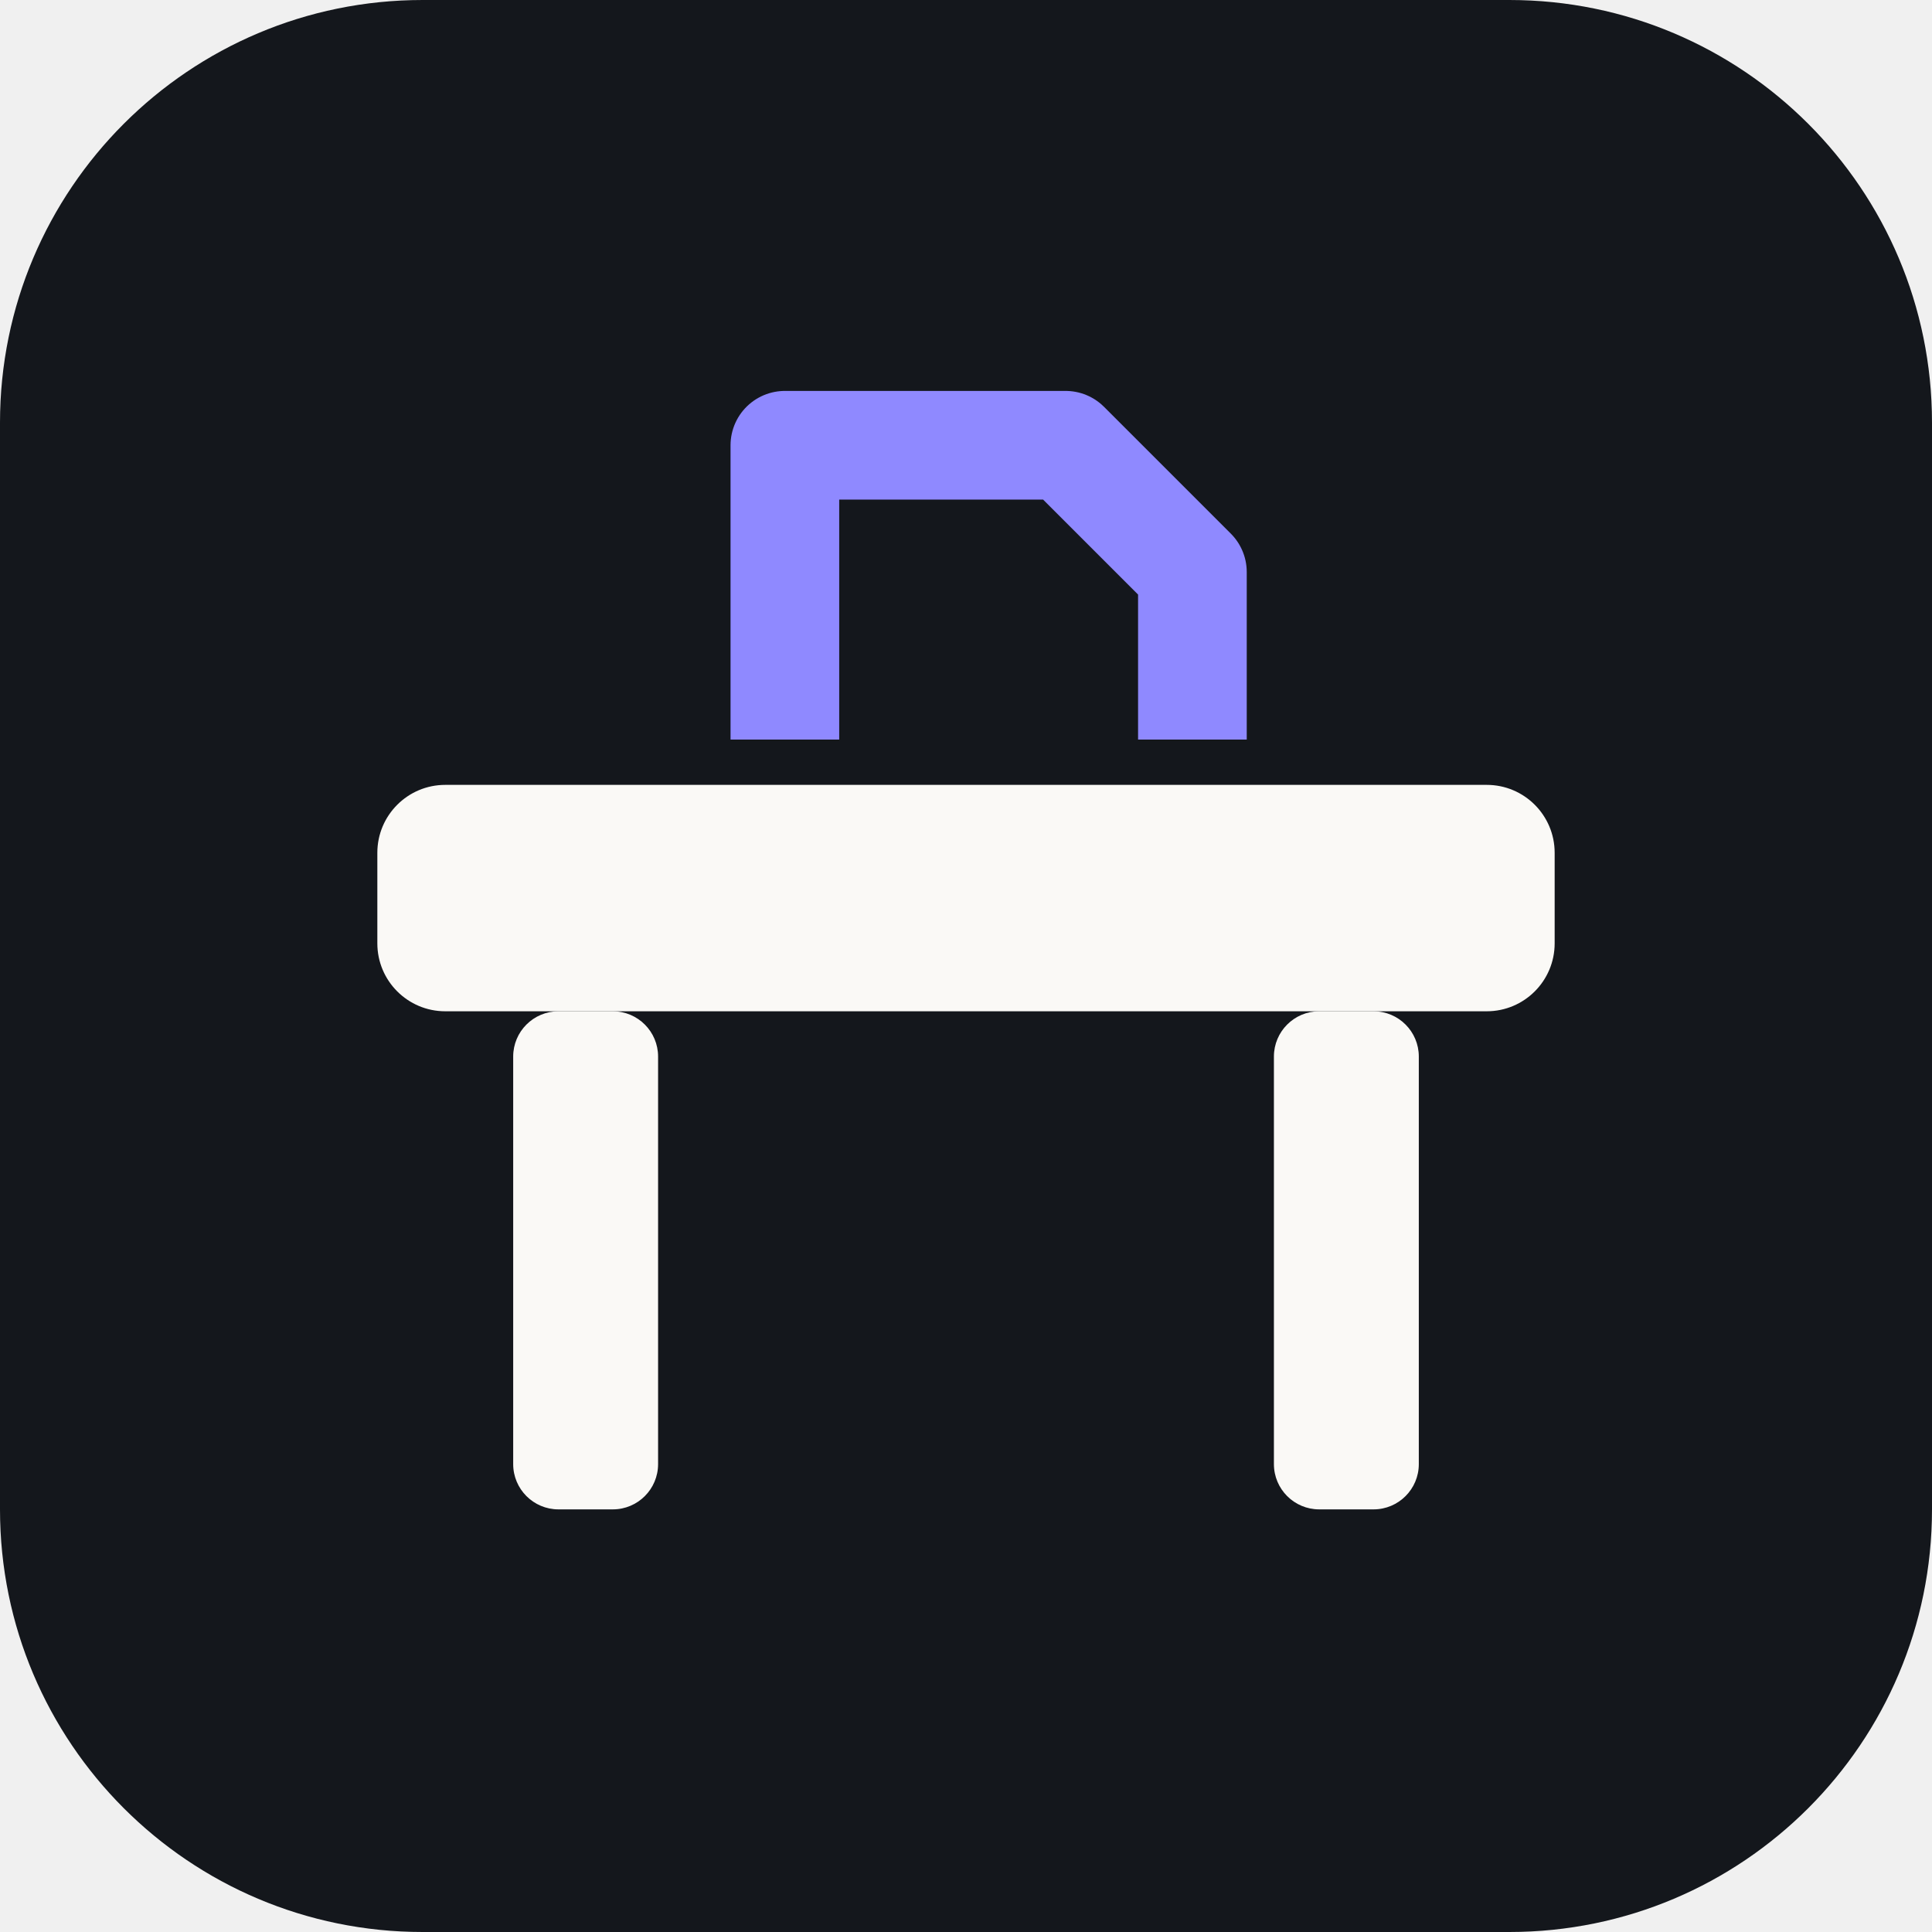
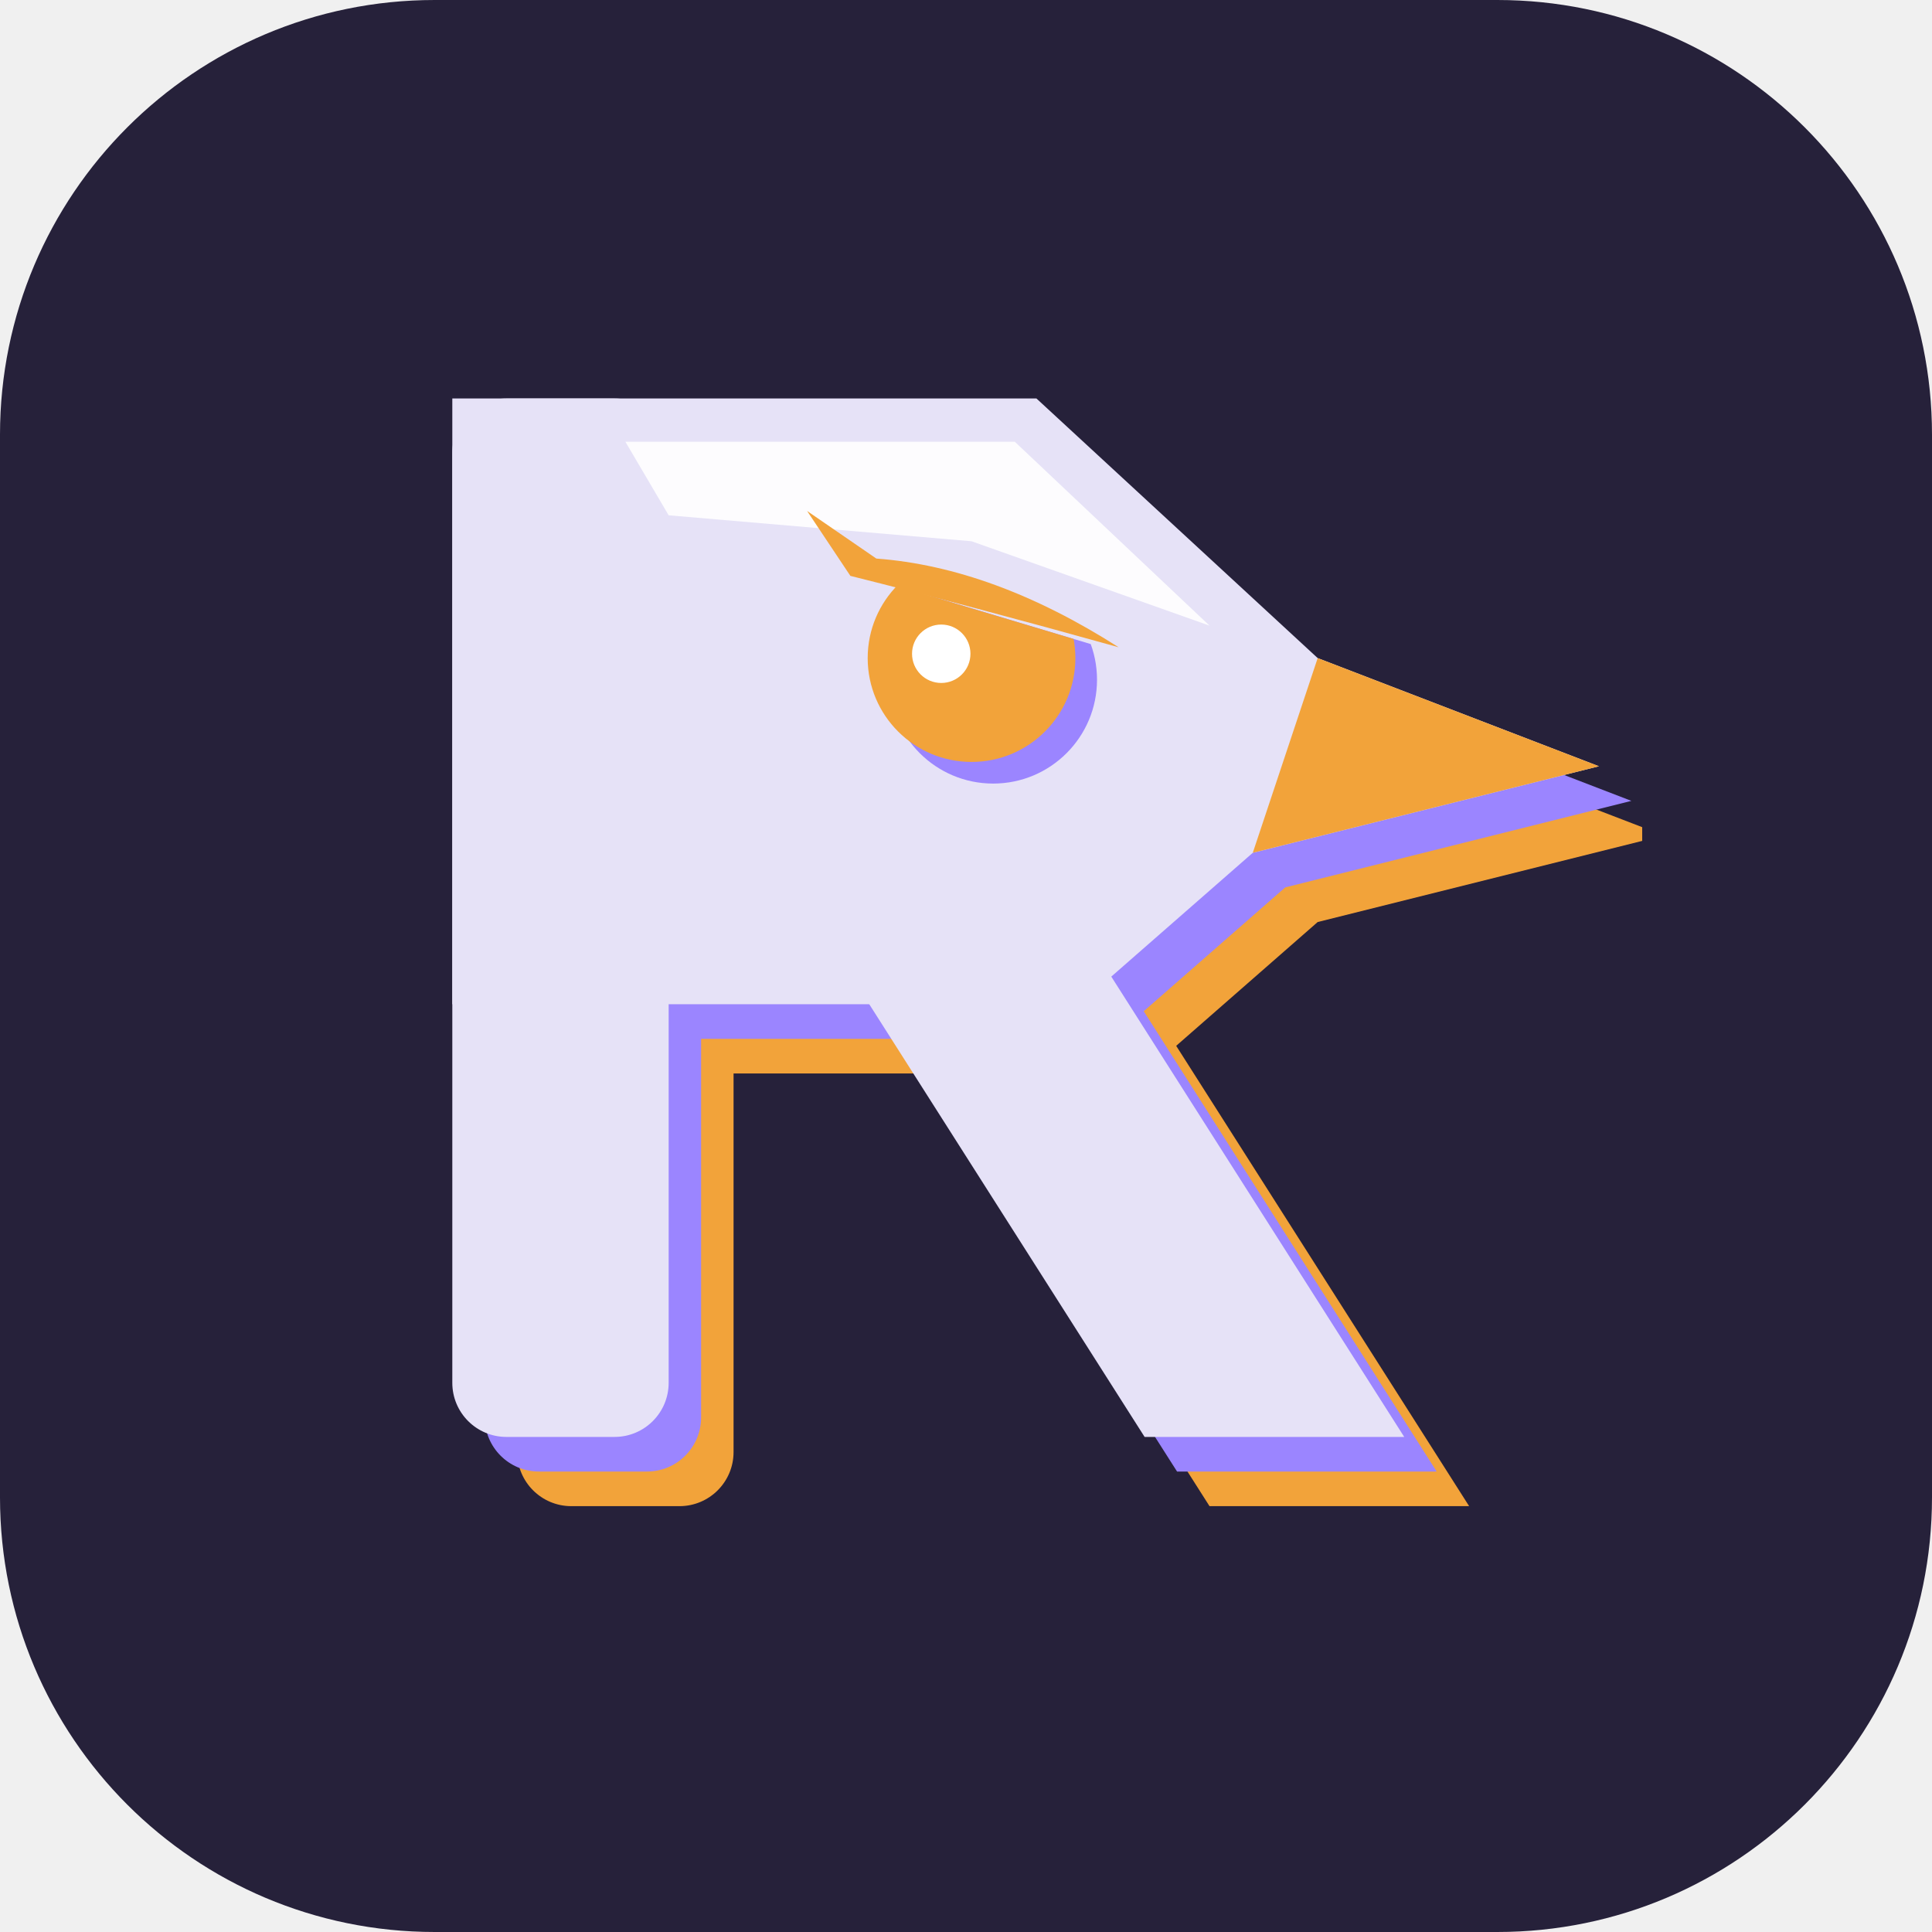
- <svg xmlns="http://www.w3.org/2000/svg" viewBox="0 0 32 32">
-   <rect width="32" height="32" rx="7" fill="#14171c" />
-   <g transform="translate(4 4) scale(.75)">
-     <rect x="3" y="12" width="26" height="5" rx="1.5" fill="#faf9f6" />
-     <rect x="6" y="17" width="3.2" height="11" rx="1" fill="#faf9f6" />
-     <rect x="22.8" y="17" width="3.2" height="11" rx="1" fill="#faf9f6" />
-     <path d="M12 11V4.5h6.2L21 7.3V11" fill="none" stroke="#8f89ff" stroke-width="2.4" stroke-linejoin="round" />
-   </g>
+ <svg xmlns="http://www.w3.org/2000/svg" viewBox="0 0 120 120">
+   <rect width="120" height="120" rx="27" fill="#26213a" />
+   <svg x="16" y="14" width="86" height="86" viewBox="0 0 64 64">
+     <g fill="#F2A33A" transform="translate(3 3.2)">
+       <rect x="9" y="8" width="10" height="48" rx="2.5" />
+       <path d="M9 8 H36 L49 20 L62 25 L46 29 L38 36 H9 Z" />
+       <path d="M27 34 H39 L53 56 H41 Z" />
+     </g>
+     <g fill="#9B85FF" transform="translate(1.5 1.6)">
+       <rect x="9" y="8" width="10" height="48" rx="2.5" />
+       <path d="M9 8 H36 L49 20 L62 25 L46 29 L38 36 H9 Z" />
+       <path d="M27 34 H39 L53 56 H41 Z" />
+     </g>
+     <g fill="#E6E2F7">
+       <rect x="9" y="8" width="10" height="48" rx="2.5" />
+       <path d="M9 8 H36 L49 20 L62 25 L46 29 L38 36 H9 Z" />
+       <path d="M27 34 H39 L53 56 H41 Z" />
+     </g>
+     <path d="M49 20 L62 25 L46 29 Z" fill="#F2A33A" />
+     <path d="M11 10 H35 L44 18.5 L33 14.6 L19 13.4 L17 10 Z" fill="#ffffff" opacity="0.9" />
+     <defs>
+       <clipPath id="rarvon-lid">
+         <path d="M20 13.8 L46 21.6 V40 H20 Z" />
+       </clipPath>
+     </defs>
+     <g clip-path="url(#rarvon-lid)">
+       <circle cx="34" cy="21" r="4.8" fill="#9B85FF" />
+       <circle cx="33" cy="20" r="4.8" fill="#F2A33A" />
+     </g>
+     <circle cx="31.6" cy="19.8" r="1.35" fill="#ffffff" />
+     <path d="M25.4 13.2 L28.6 15.4 Q34 15.8 39.8 19.5 Q33 17.6 27.4 16.2 Z" fill="#F2A33A" />
+   </svg>
</svg>
